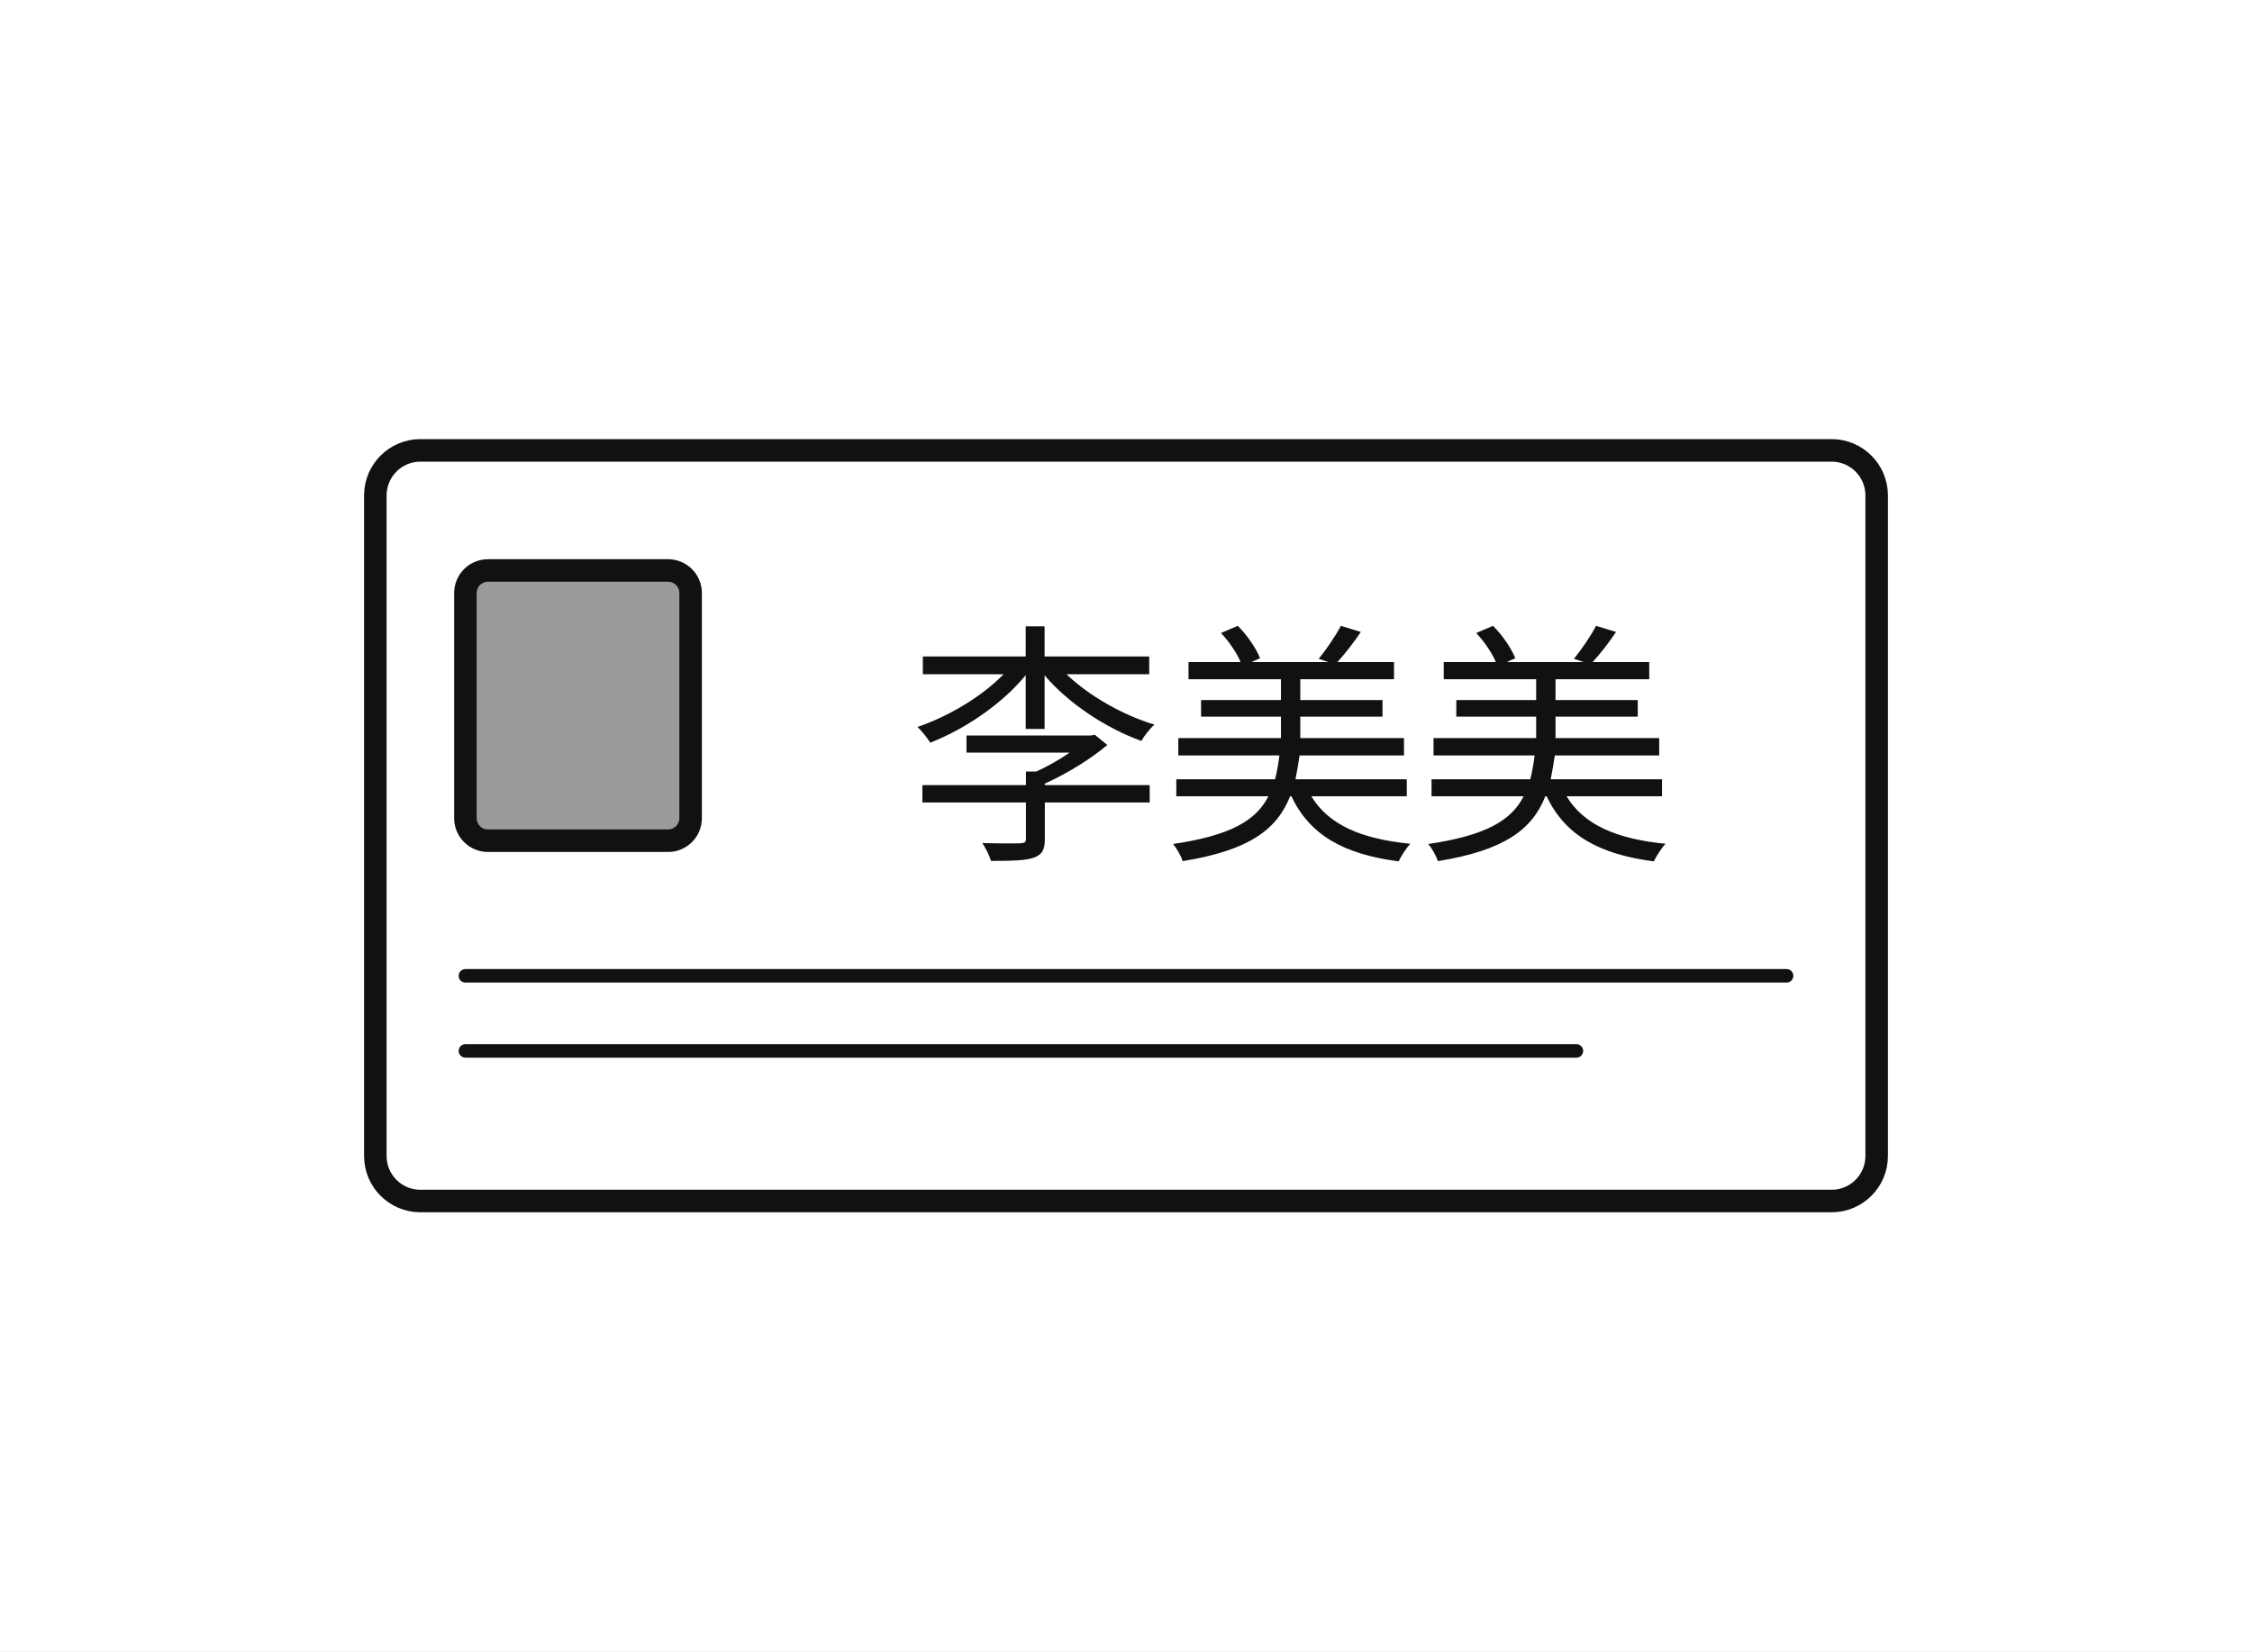
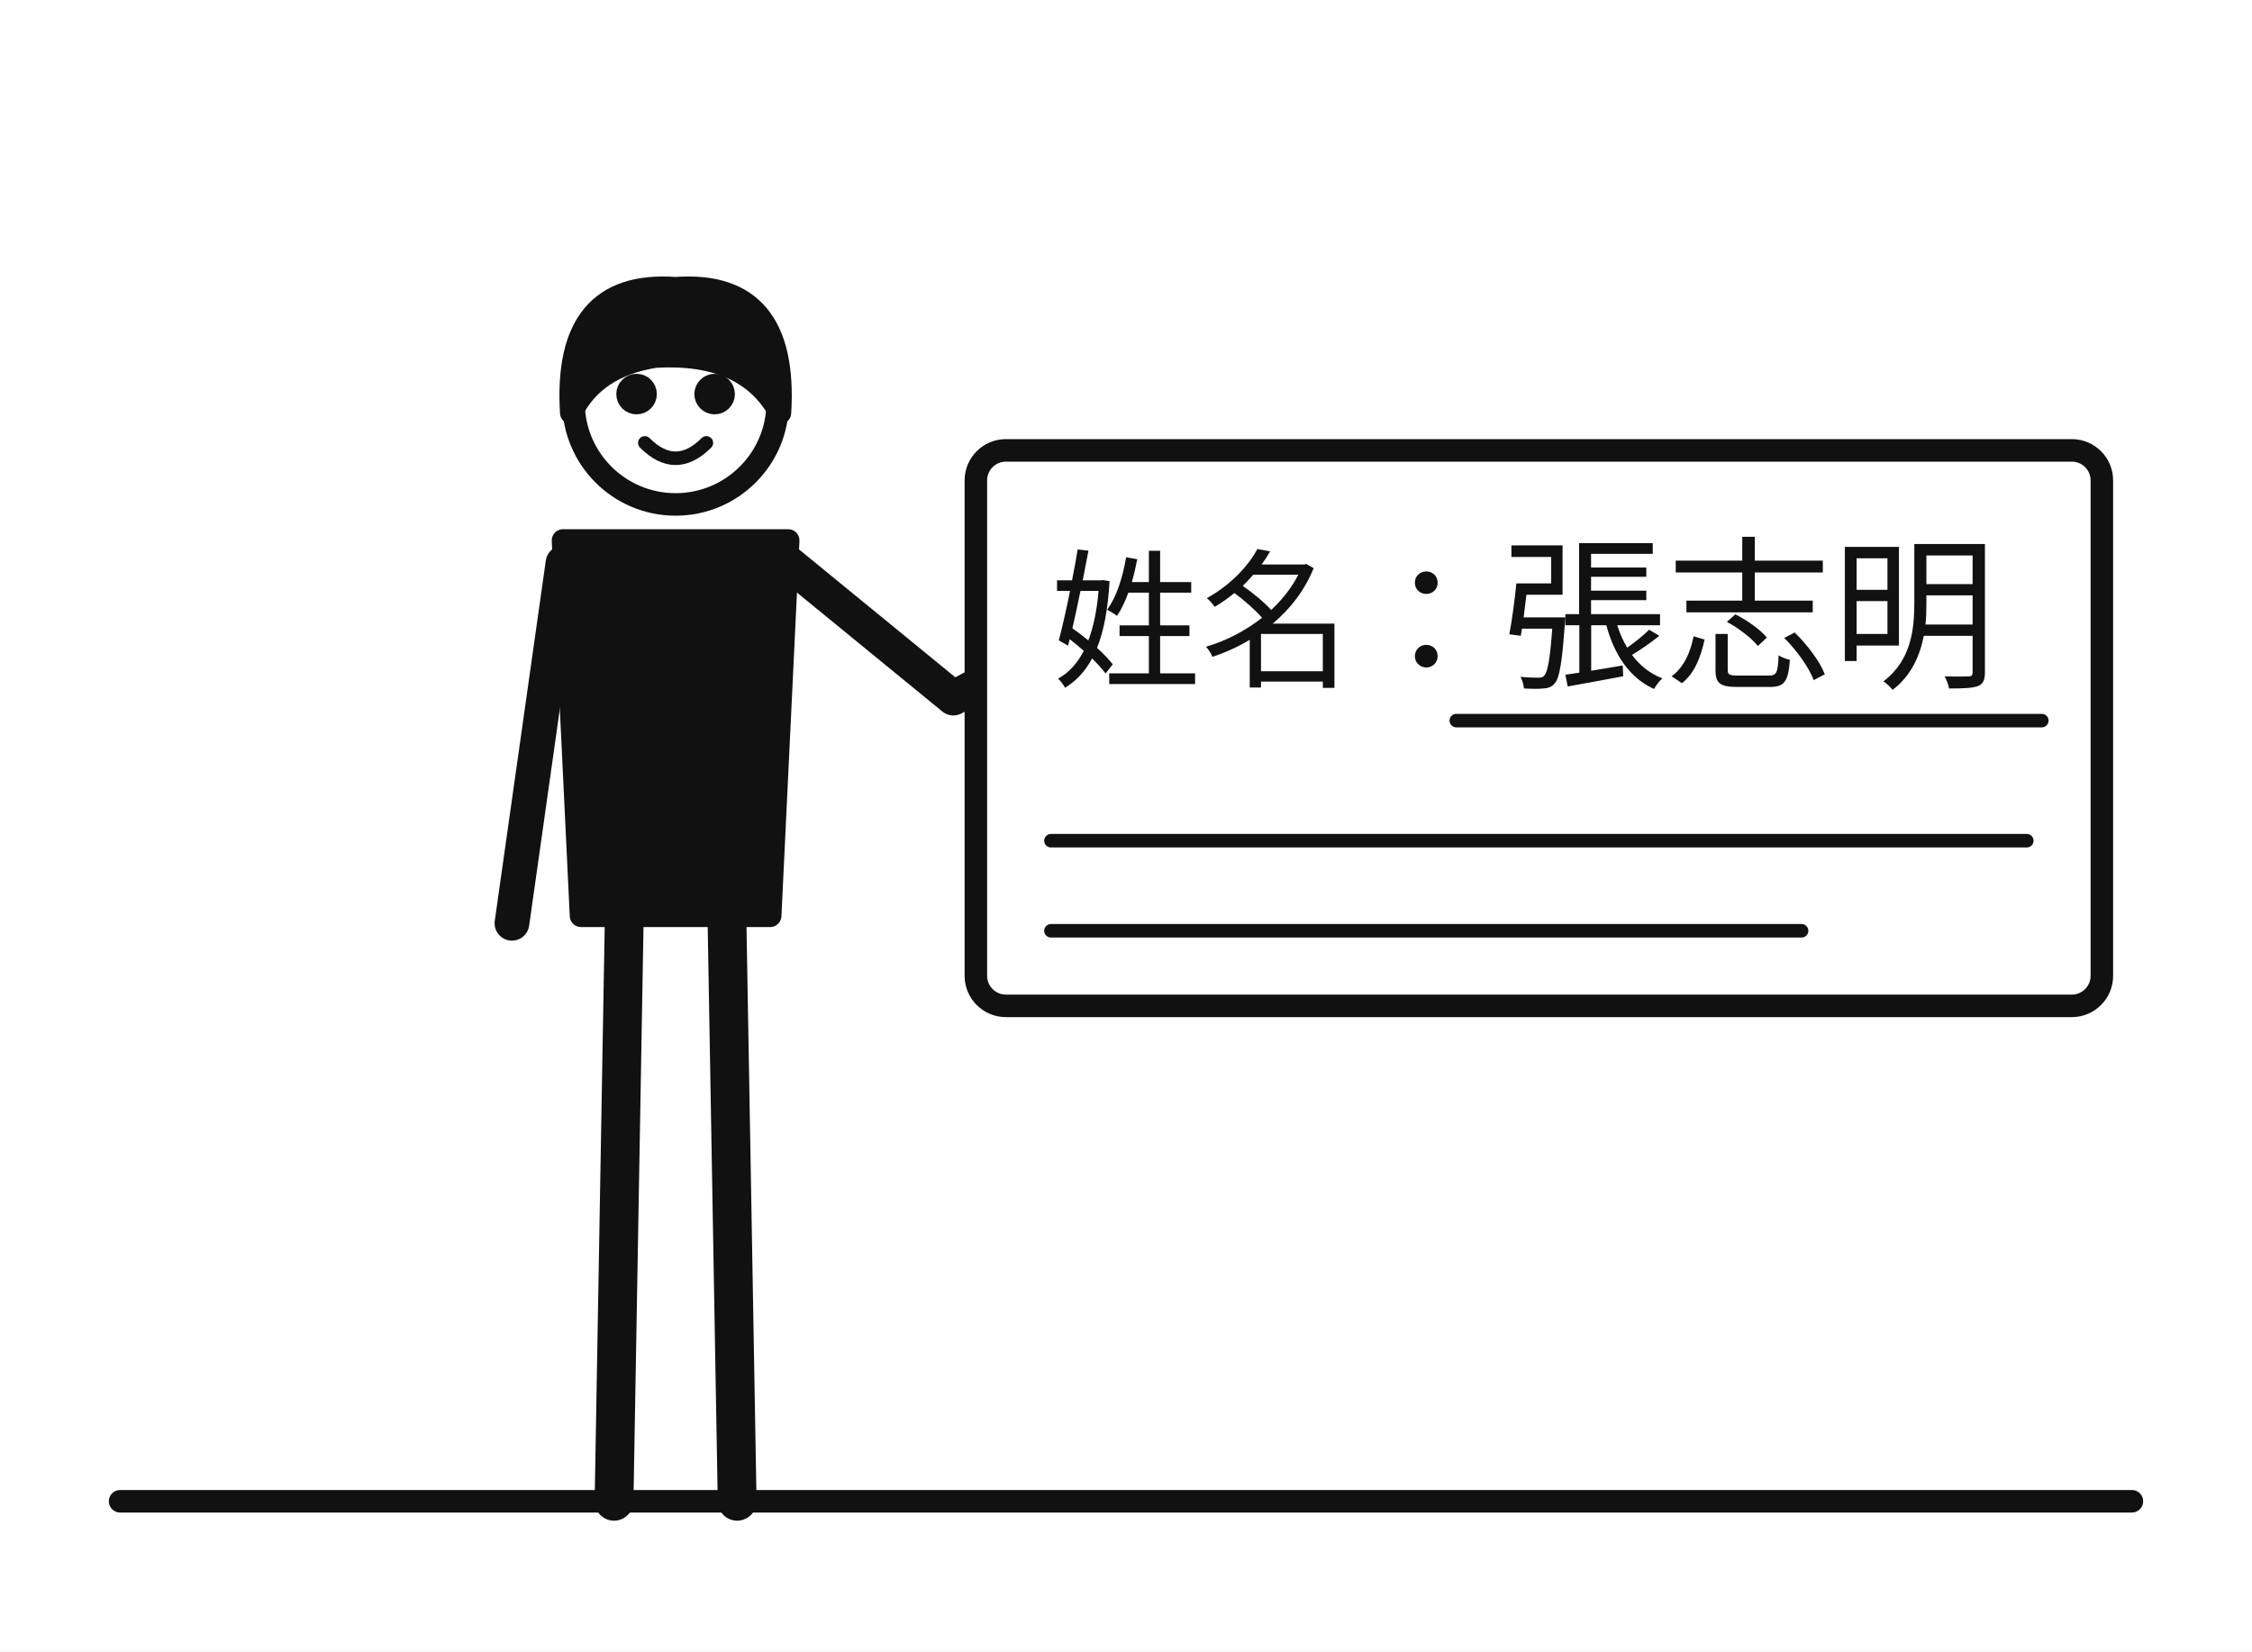
<svg xmlns="http://www.w3.org/2000/svg" viewBox="0 0 300 220">
  <style>.g{fill:none;stroke:#111;stroke-width:3;stroke-linecap:round;stroke-linejoin:round}.p{fill:#fff;stroke:#111;stroke-width:3;stroke-linejoin:round;stroke-linecap:round}.h{fill:#111;stroke:#111;stroke-width:3;stroke-linejoin:round;stroke-linecap:round}.a{fill:#9a9a9a;stroke:#111;stroke-width:3;stroke-linejoin:round;stroke-linecap:round}.t{fill:none;stroke:#111;stroke-width:1.8;stroke-linecap:round;stroke-linejoin:round}.w{fill:none;stroke:#fff;stroke-width:2.2;stroke-linecap:round}.m{fill:#d8342c;stroke:#111;stroke-width:3;stroke-linejoin:round}.hijau{fill:#3a9d4a;stroke:#111;stroke-width:3;stroke-linejoin:round}.biru{fill:#2f6fd6;stroke:#111;stroke-width:3;stroke-linejoin:round}.kuning{fill:#f2c230;stroke:#111;stroke-width:3;stroke-linejoin:round}.birutua{fill:#1c3470;stroke:#111;stroke-width:3;stroke-linejoin:round}.n{fill:#fff;stroke:none}text{font-family:'DFKai-SB','BiauKai','Kaiti TC','Noto Serif TC',serif;fill:#111}.d{font-family:'Segoe UI',Roboto,Arial,sans-serif;font-weight:700}</style>
  <rect width="300" height="220" fill="#fff" />
-   <rect class="p" x="50" y="60" width="200" height="100" rx="6" />
-   <rect class="a" x="62" y="76" width="30" height="36" rx="3" />
-   <text x="172" y="112" font-size="34" text-anchor="middle">李美美</text>
-   <polyline class="t" points="62,130 238,130" />
-   <polyline class="t" points="62,140 210,140" />
+   <polyline class="g" points="16,200 284,200" />
+   <polyline class="g" points="83.2,120 81.8,200" style="stroke-width:5.168" />
+   <polyline class="g" points="96.8,120 98.2,200" style="stroke-width:5.168" />
+   <polygon class="h" points="75,72 105,72 102.6,122 77.4,122" />
+   <polyline class="g" points="75,75 68.2,123" style="stroke-width:4.624" />
+   <polyline class="g" points="105,75 127,93 153,79" style="stroke-width:4.624" />
+   <circle class="p" cx="90" cy="53.6" r="13.6" />
+   <path class="h" d="M76.1 55 Q75 37.3 90 38.4 Q105 37.3 103.9 55 Q99.5 46.8 87.3 47.5 Q79.1 48.8 76.1 55 Z" />
+   <circle class="h" cx="84.8" cy="52.5" r="1.2" />
+   <circle class="h" cx="95.2" cy="52.5" r="1.2" />
+   <path class="t" d="M85.9 59 Q90 63.1 94.1 59" />
+   <rect class="p" x="130" y="60" width="150" height="74" rx="4" />
+   <text x="140" y="90" font-size="20" text-anchor="start">姓名：</text>
+   <text x="200" y="90" font-size="22" text-anchor="start">張志明</text>
+   <polyline class="t" points="194,96 272,96" />
+   <polyline class="t" points="140,112 270,112" />
+   <polyline class="t" points="140,124 240,124" />
</svg>
